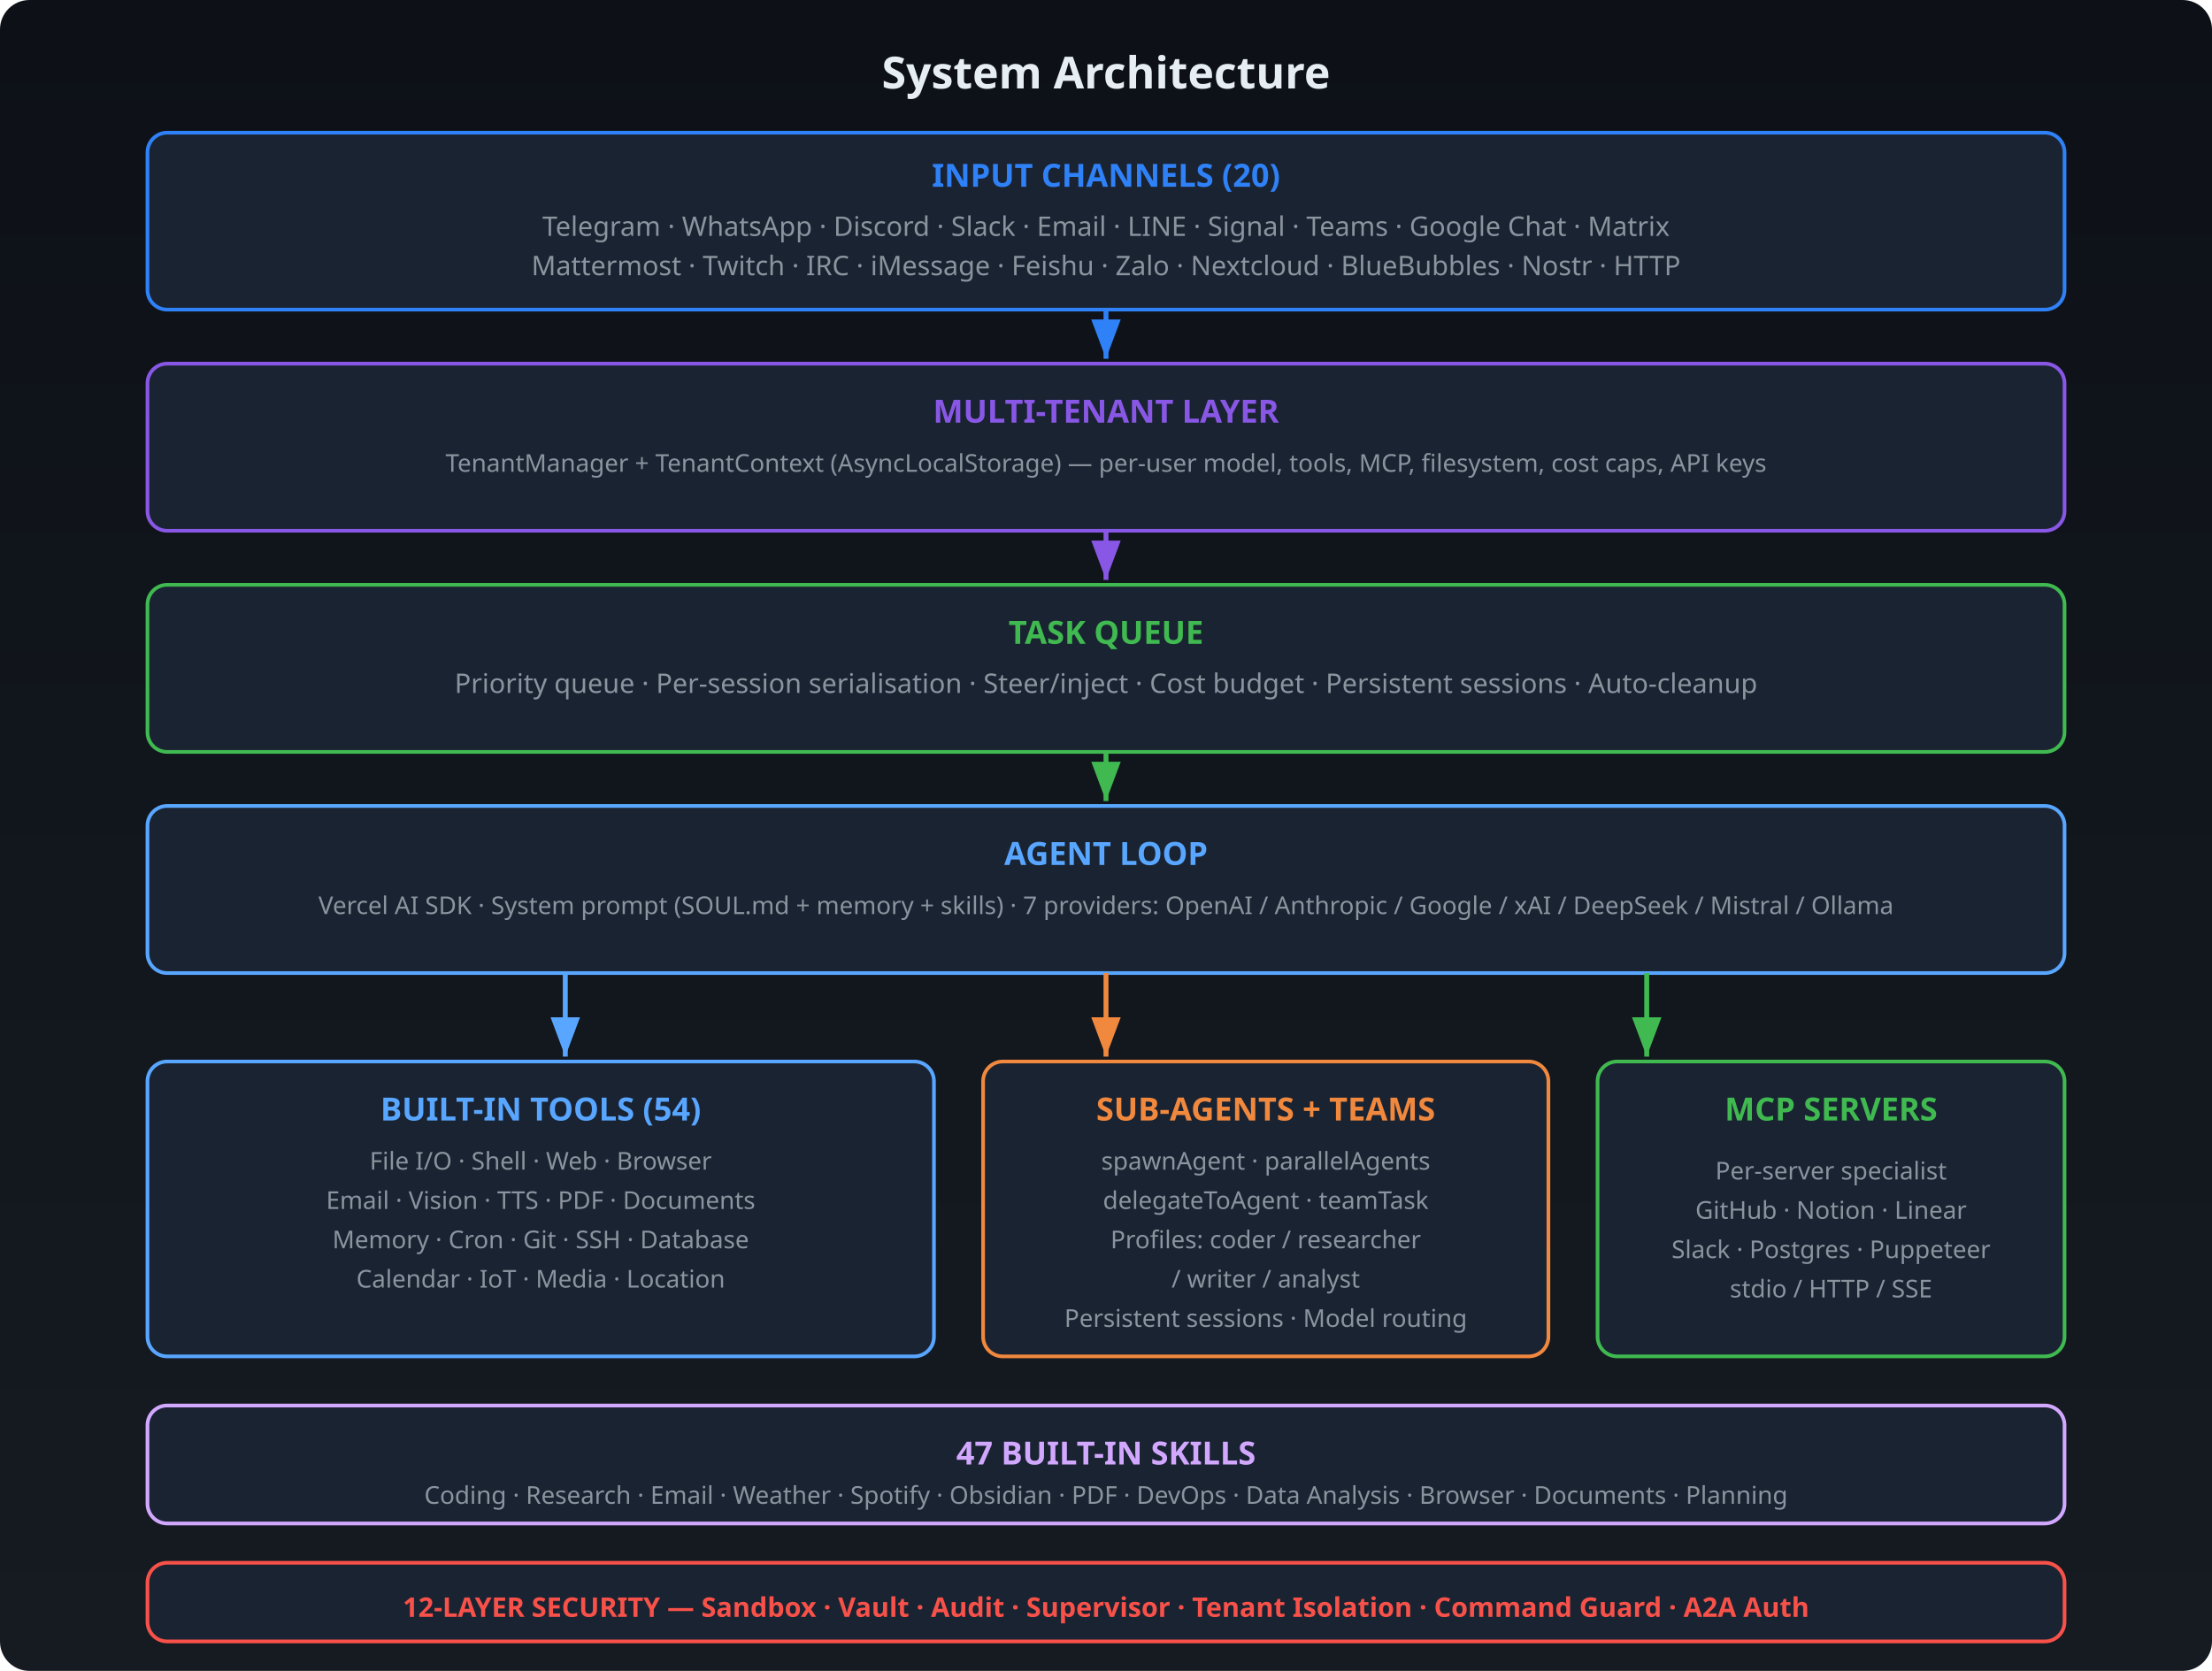
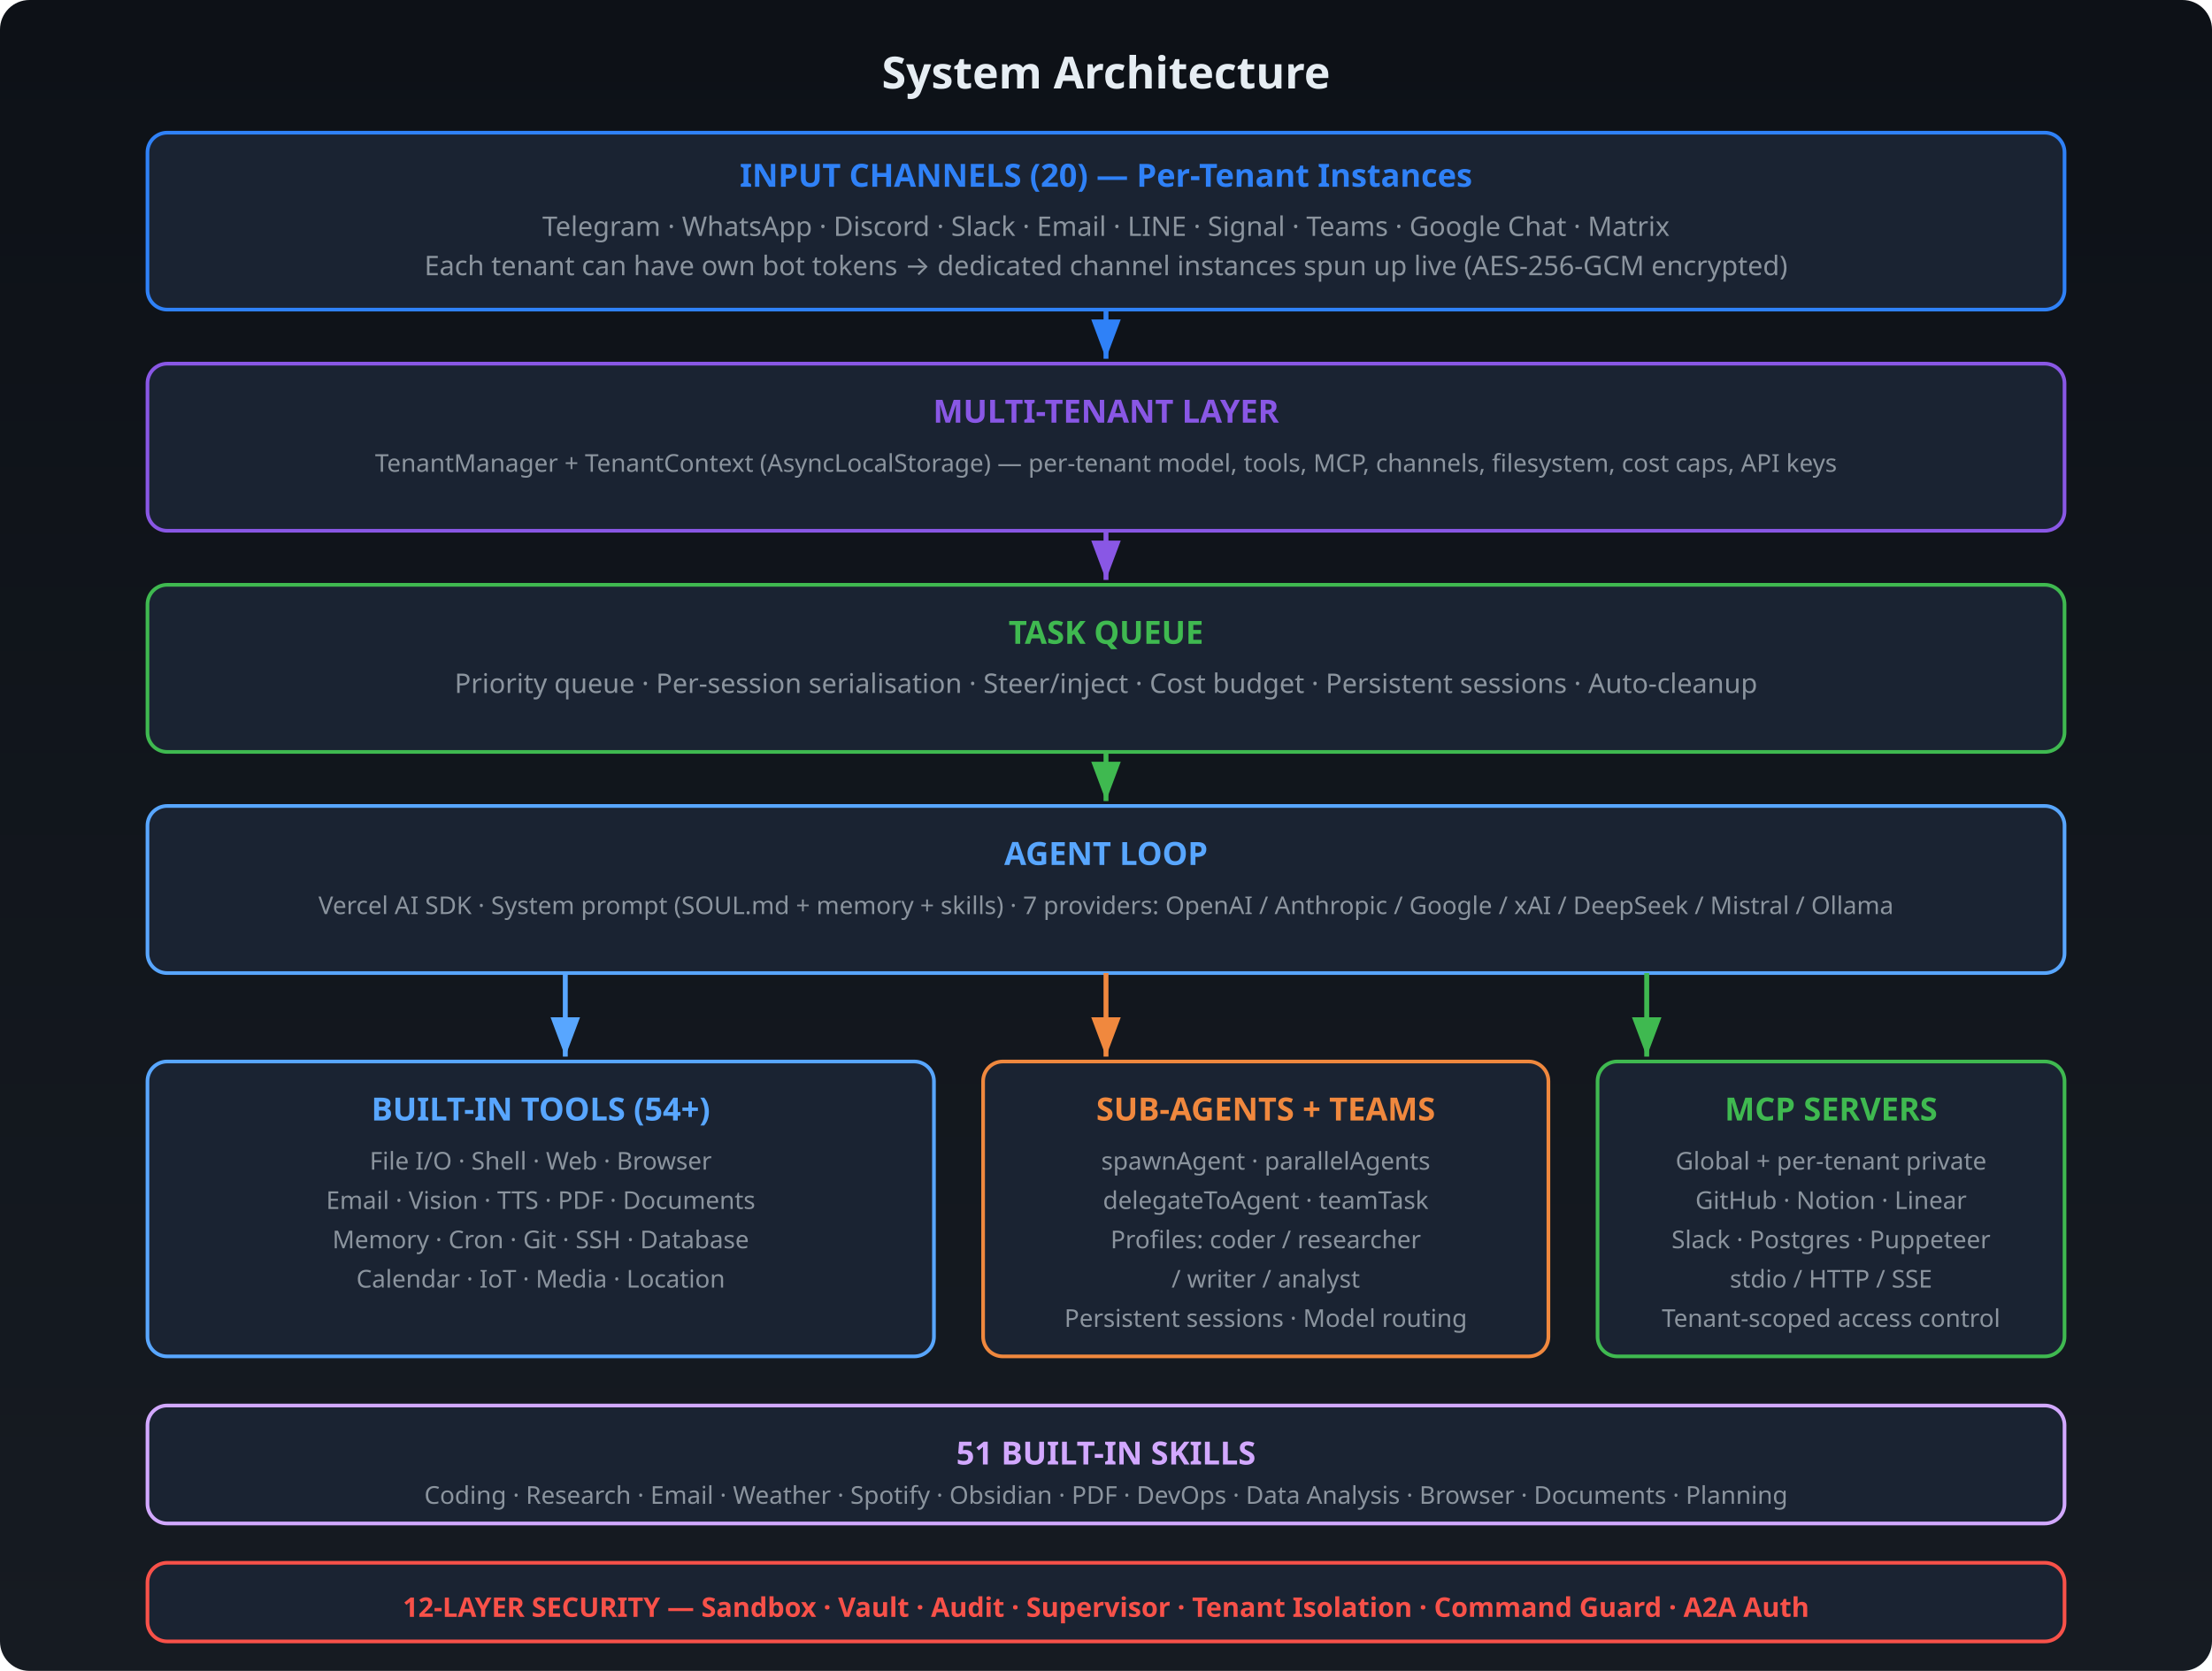
<svg xmlns="http://www.w3.org/2000/svg" viewBox="0 0 900 680" font-family="'Segoe UI', system-ui, -apple-system, sans-serif">
  <defs>
    <linearGradient id="bg" x1="0" y1="0" x2="0" y2="1">
      <stop offset="0%" stop-color="#0d1117" />
      <stop offset="100%" stop-color="#161b22" />
    </linearGradient>
    <filter id="glow">
      <feGaussianBlur stdDeviation="2" result="blur" />
      <feMerge>
        <feMergeNode in="blur" />
        <feMergeNode in="SourceGraphic" />
      </feMerge>
    </filter>
  </defs>
  <rect width="900" height="680" fill="url(#bg)" rx="12" />
  <text x="450" y="36" text-anchor="middle" fill="#e6edf3" font-size="18" font-weight="700">System Architecture</text>
  <rect x="60" y="54" width="780" height="72" rx="8" fill="#1a2332" stroke="#2f81f7" stroke-width="1.5" />
-   <text x="450" y="76" text-anchor="middle" fill="#2f81f7" font-size="13" font-weight="700">INPUT CHANNELS (20)</text>
+   <text x="450" y="76" text-anchor="middle" fill="#2f81f7" font-size="13" font-weight="700">INPUT CHANNELS (20) — Per-Tenant Instances</text>
  <text x="450" y="96" text-anchor="middle" fill="#8b949e" font-size="11">Telegram · WhatsApp · Discord · Slack · Email · LINE · Signal · Teams · Google Chat · Matrix</text>
-   <text x="450" y="112" text-anchor="middle" fill="#8b949e" font-size="11">Mattermost · Twitch · IRC · iMessage · Feishu · Zalo · Nextcloud · BlueBubbles · Nostr · HTTP</text>
+   <text x="450" y="112" text-anchor="middle" fill="#8b949e" font-size="11">Each tenant can have own bot tokens → dedicated channel instances spun up live (AES-256-GCM encrypted)</text>
  <line x1="450" y1="126" x2="450" y2="146" stroke="#2f81f7" stroke-width="2" marker-end="url(#arrowBlue)" />
  <defs>
    <marker id="arrowBlue" markerWidth="8" markerHeight="6" refX="8" refY="3" orient="auto">
      <path d="M0,0 L8,3 L0,6" fill="#2f81f7" />
    </marker>
  </defs>
  <rect x="60" y="148" width="780" height="68" rx="8" fill="#1a2332" stroke="#8957e5" stroke-width="1.5" />
  <text x="450" y="172" text-anchor="middle" fill="#8957e5" font-size="13" font-weight="700">MULTI-TENANT LAYER</text>
-   <text x="450" y="192" text-anchor="middle" fill="#8b949e" font-size="10">TenantManager + TenantContext (AsyncLocalStorage) — per-user model, tools, MCP, filesystem, cost caps, API keys</text>
+   <text x="450" y="192" text-anchor="middle" fill="#8b949e" font-size="10">TenantManager + TenantContext (AsyncLocalStorage) — per-tenant model, tools, MCP, channels, filesystem, cost caps, API keys</text>
  <line x1="450" y1="216" x2="450" y2="236" stroke="#8957e5" stroke-width="2" marker-end="url(#arrowPurple)" />
  <defs>
    <marker id="arrowPurple" markerWidth="8" markerHeight="6" refX="8" refY="3" orient="auto">
      <path d="M0,0 L8,3 L0,6" fill="#8957e5" />
    </marker>
  </defs>
  <rect x="60" y="238" width="780" height="68" rx="8" fill="#1a2332" stroke="#3fb950" stroke-width="1.5" />
  <text x="450" y="262" text-anchor="middle" fill="#3fb950" font-size="13" font-weight="700">TASK QUEUE</text>
  <text x="450" y="282" text-anchor="middle" fill="#8b949e" font-size="11">Priority queue · Per-session serialisation · Steer/inject · Cost budget · Persistent sessions · Auto-cleanup</text>
  <line x1="450" y1="306" x2="450" y2="326" stroke="#3fb950" stroke-width="2" marker-end="url(#arrowGreen)" />
  <defs>
    <marker id="arrowGreen" markerWidth="8" markerHeight="6" refX="8" refY="3" orient="auto">
      <path d="M0,0 L8,3 L0,6" fill="#3fb950" />
    </marker>
  </defs>
  <rect x="60" y="328" width="780" height="68" rx="8" fill="#1a2332" stroke="#58a6ff" stroke-width="1.5" />
  <text x="450" y="352" text-anchor="middle" fill="#58a6ff" font-size="13" font-weight="700">AGENT LOOP</text>
  <text x="450" y="372" text-anchor="middle" fill="#8b949e" font-size="10">Vercel AI SDK · System prompt (SOUL.md + memory + skills) · 7 providers: OpenAI / Anthropic / Google / xAI / DeepSeek / Mistral / Ollama</text>
  <line x1="230" y1="396" x2="230" y2="430" stroke="#58a6ff" stroke-width="2" marker-end="url(#arrowCyan)" />
  <line x1="450" y1="396" x2="450" y2="430" stroke="#f0883e" stroke-width="2" marker-end="url(#arrowOrange)" />
  <line x1="670" y1="396" x2="670" y2="430" stroke="#3fb950" stroke-width="2" marker-end="url(#arrowGreen2)" />
  <defs>
    <marker id="arrowCyan" markerWidth="8" markerHeight="6" refX="8" refY="3" orient="auto">
      <path d="M0,0 L8,3 L0,6" fill="#58a6ff" />
    </marker>
    <marker id="arrowOrange" markerWidth="8" markerHeight="6" refX="8" refY="3" orient="auto">
      <path d="M0,0 L8,3 L0,6" fill="#f0883e" />
    </marker>
    <marker id="arrowGreen2" markerWidth="8" markerHeight="6" refX="8" refY="3" orient="auto">
      <path d="M0,0 L8,3 L0,6" fill="#3fb950" />
    </marker>
  </defs>
  <rect x="60" y="432" width="320" height="120" rx="8" fill="#1a2332" stroke="#58a6ff" stroke-width="1.5" />
-   <text x="220" y="456" text-anchor="middle" fill="#58a6ff" font-size="13" font-weight="700">BUILT-IN TOOLS (54)</text>
+   <text x="220" y="456" text-anchor="middle" fill="#58a6ff" font-size="13" font-weight="700">BUILT-IN TOOLS (54+)</text>
  <text x="220" y="476" text-anchor="middle" fill="#8b949e" font-size="10">File I/O · Shell · Web · Browser</text>
  <text x="220" y="492" text-anchor="middle" fill="#8b949e" font-size="10">Email · Vision · TTS · PDF · Documents</text>
  <text x="220" y="508" text-anchor="middle" fill="#8b949e" font-size="10">Memory · Cron · Git · SSH · Database</text>
  <text x="220" y="524" text-anchor="middle" fill="#8b949e" font-size="10">Calendar · IoT · Media · Location</text>
  <rect x="400" y="432" width="230" height="120" rx="8" fill="#1a2332" stroke="#f0883e" stroke-width="1.5" />
  <text x="515" y="456" text-anchor="middle" fill="#f0883e" font-size="13" font-weight="700">SUB-AGENTS + TEAMS</text>
  <text x="515" y="476" text-anchor="middle" fill="#8b949e" font-size="10">spawnAgent · parallelAgents</text>
  <text x="515" y="492" text-anchor="middle" fill="#8b949e" font-size="10">delegateToAgent · teamTask</text>
  <text x="515" y="508" text-anchor="middle" fill="#8b949e" font-size="10">Profiles: coder / researcher</text>
  <text x="515" y="524" text-anchor="middle" fill="#8b949e" font-size="10">/ writer / analyst</text>
  <text x="515" y="540" text-anchor="middle" fill="#8b949e" font-size="10">Persistent sessions · Model routing</text>
  <rect x="650" y="432" width="190" height="120" rx="8" fill="#1a2332" stroke="#3fb950" stroke-width="1.5" />
  <text x="745" y="456" text-anchor="middle" fill="#3fb950" font-size="13" font-weight="700">MCP SERVERS</text>
-   <text x="745" y="480" text-anchor="middle" fill="#8b949e" font-size="10">Per-server specialist</text>
-   <text x="745" y="496" text-anchor="middle" fill="#8b949e" font-size="10">GitHub · Notion · Linear</text>
-   <text x="745" y="512" text-anchor="middle" fill="#8b949e" font-size="10">Slack · Postgres · Puppeteer</text>
-   <text x="745" y="528" text-anchor="middle" fill="#8b949e" font-size="10">stdio / HTTP / SSE</text>
+   <text x="745" y="476" text-anchor="middle" fill="#8b949e" font-size="10">Global + per-tenant private</text>
+   <text x="745" y="492" text-anchor="middle" fill="#8b949e" font-size="10">GitHub · Notion · Linear</text>
+   <text x="745" y="508" text-anchor="middle" fill="#8b949e" font-size="10">Slack · Postgres · Puppeteer</text>
+   <text x="745" y="524" text-anchor="middle" fill="#8b949e" font-size="10">stdio / HTTP / SSE</text>
+   <text x="745" y="540" text-anchor="middle" fill="#8b949e" font-size="10">Tenant-scoped access control</text>
  <rect x="60" y="572" width="780" height="48" rx="8" fill="#1a2332" stroke="#d2a8ff" stroke-width="1.5" />
-   <text x="450" y="596" text-anchor="middle" fill="#d2a8ff" font-size="13" font-weight="700">47 BUILT-IN SKILLS</text>
+   <text x="450" y="596" text-anchor="middle" fill="#d2a8ff" font-size="13" font-weight="700">51 BUILT-IN SKILLS</text>
  <text x="450" y="612" text-anchor="middle" fill="#8b949e" font-size="10">Coding · Research · Email · Weather · Spotify · Obsidian · PDF · DevOps · Data Analysis · Browser · Documents · Planning</text>
  <rect x="60" y="636" width="780" height="32" rx="8" fill="#1a2332" stroke="#f85149" stroke-width="1.5" />
  <text x="450" y="658" text-anchor="middle" fill="#f85149" font-size="11" font-weight="700">12-LAYER SECURITY — Sandbox · Vault · Audit · Supervisor · Tenant Isolation · Command Guard · A2A Auth</text>
</svg>
